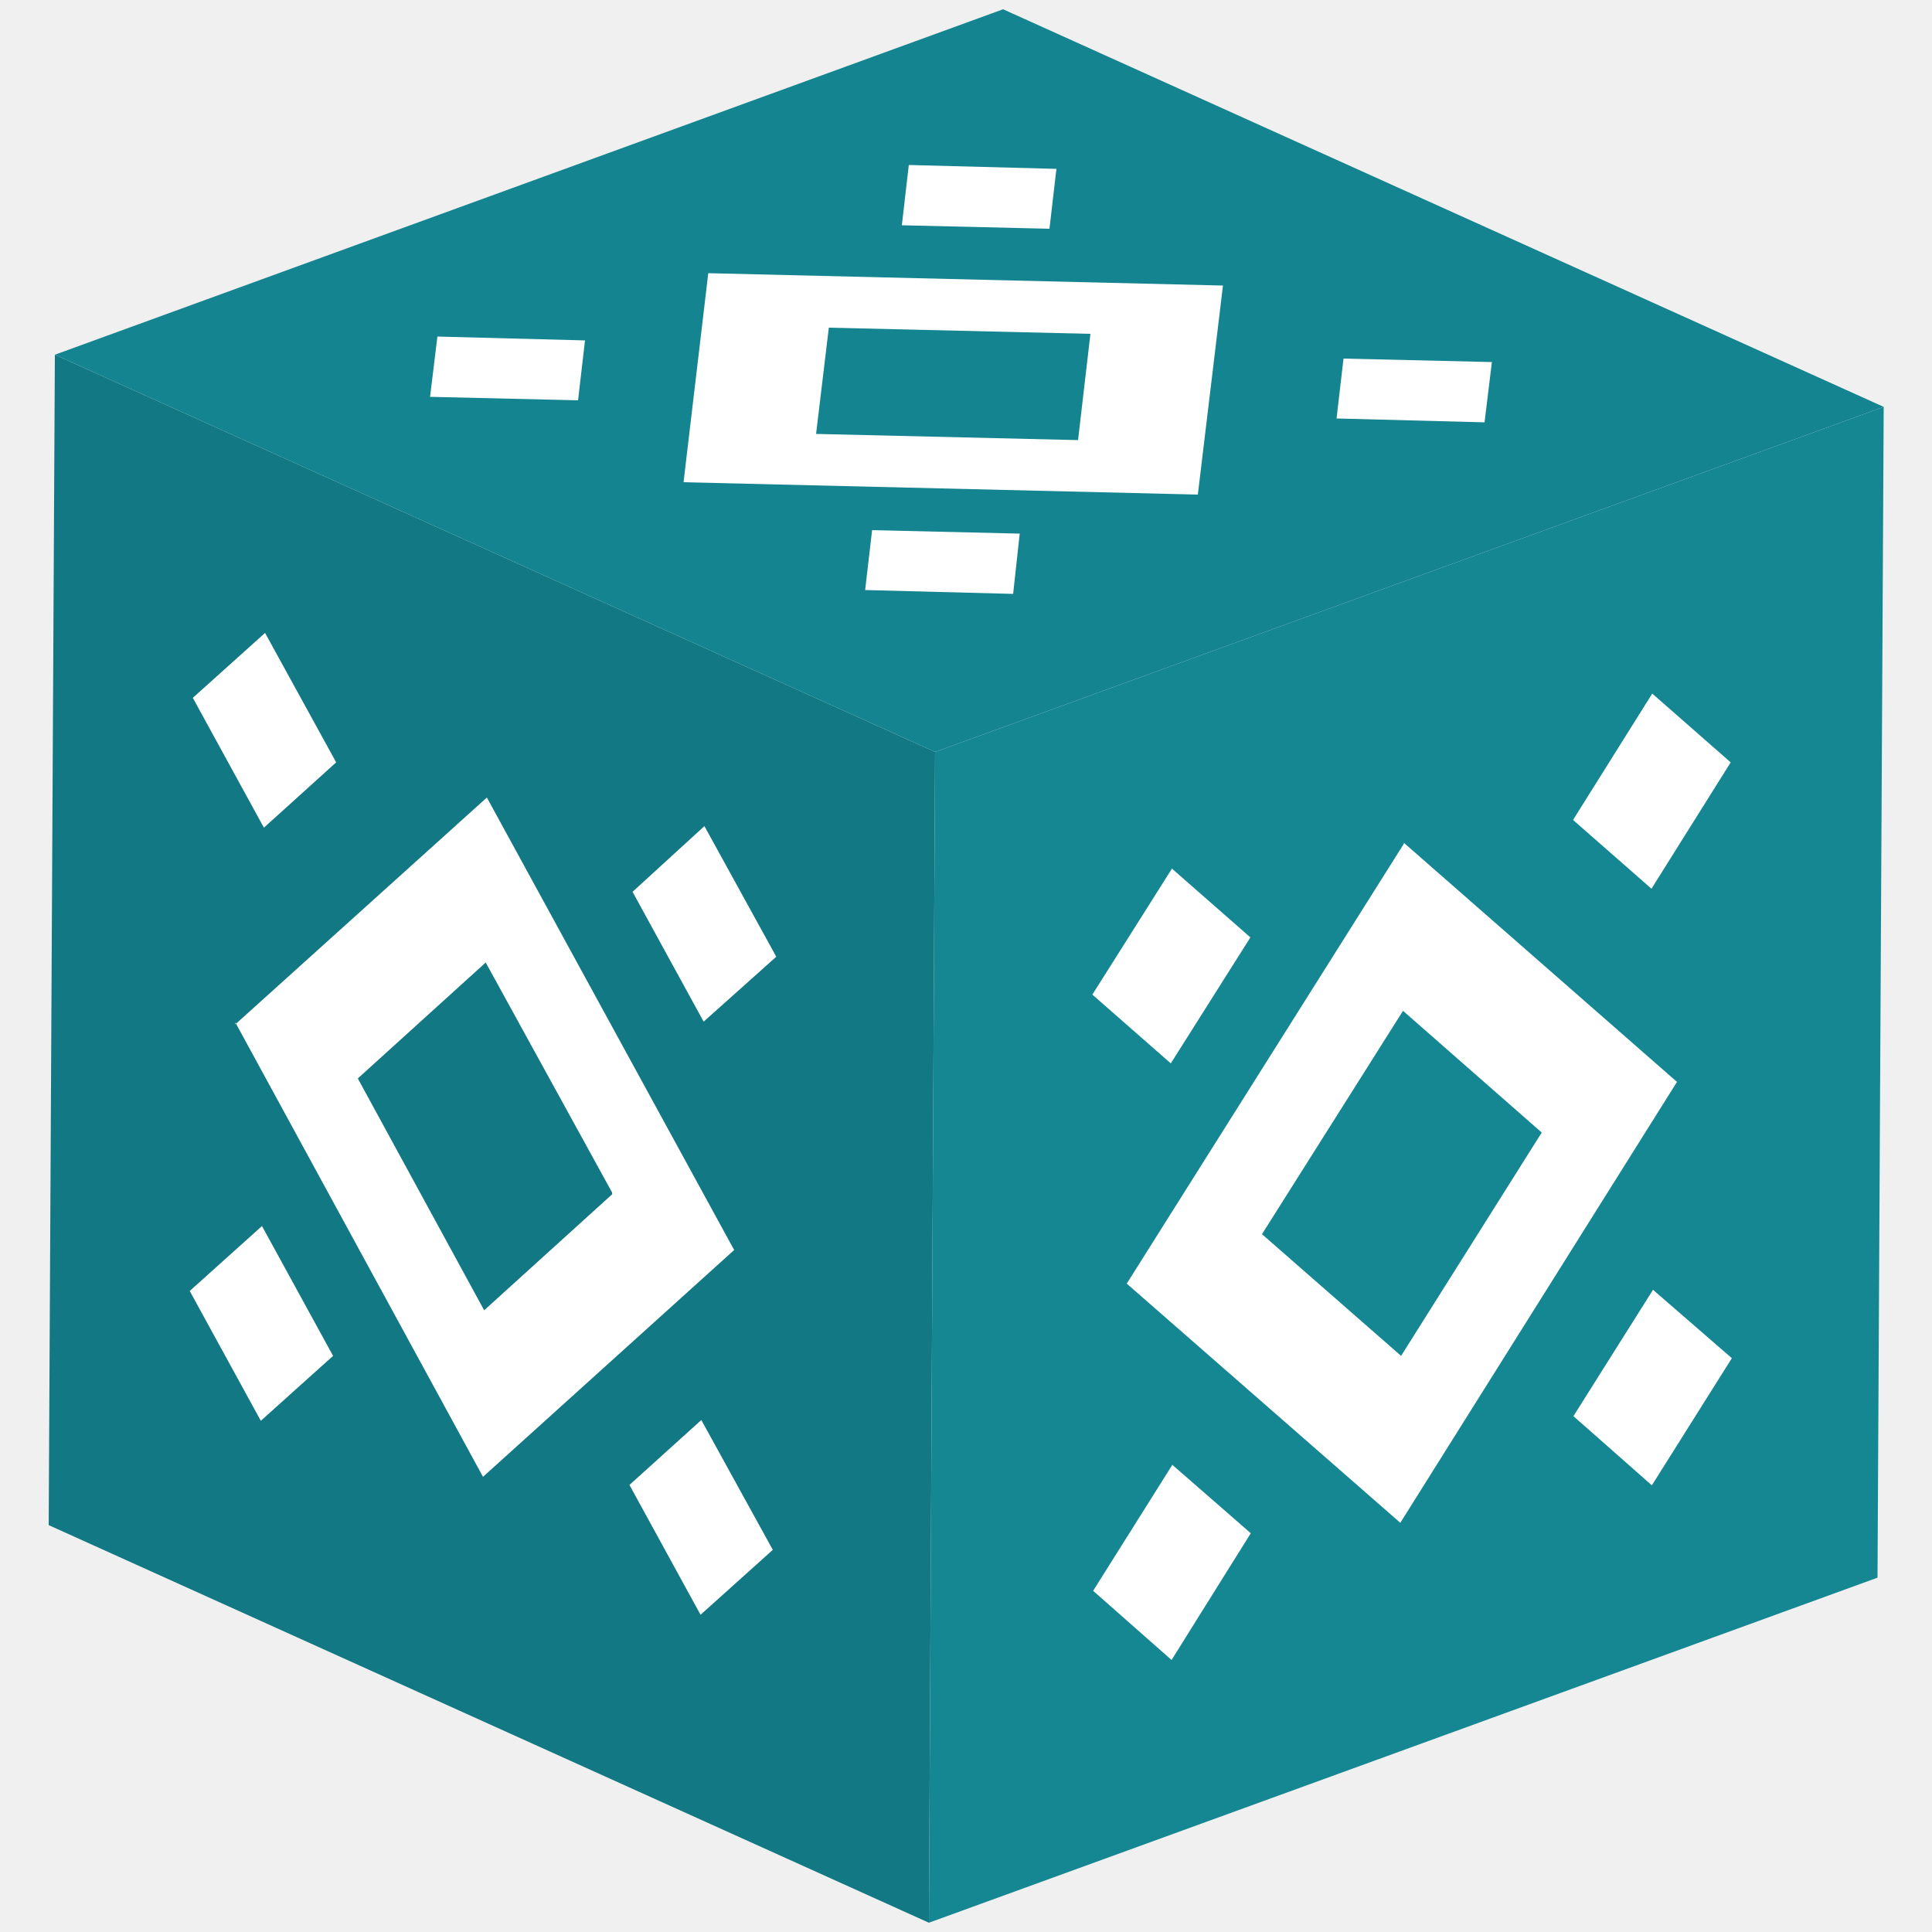
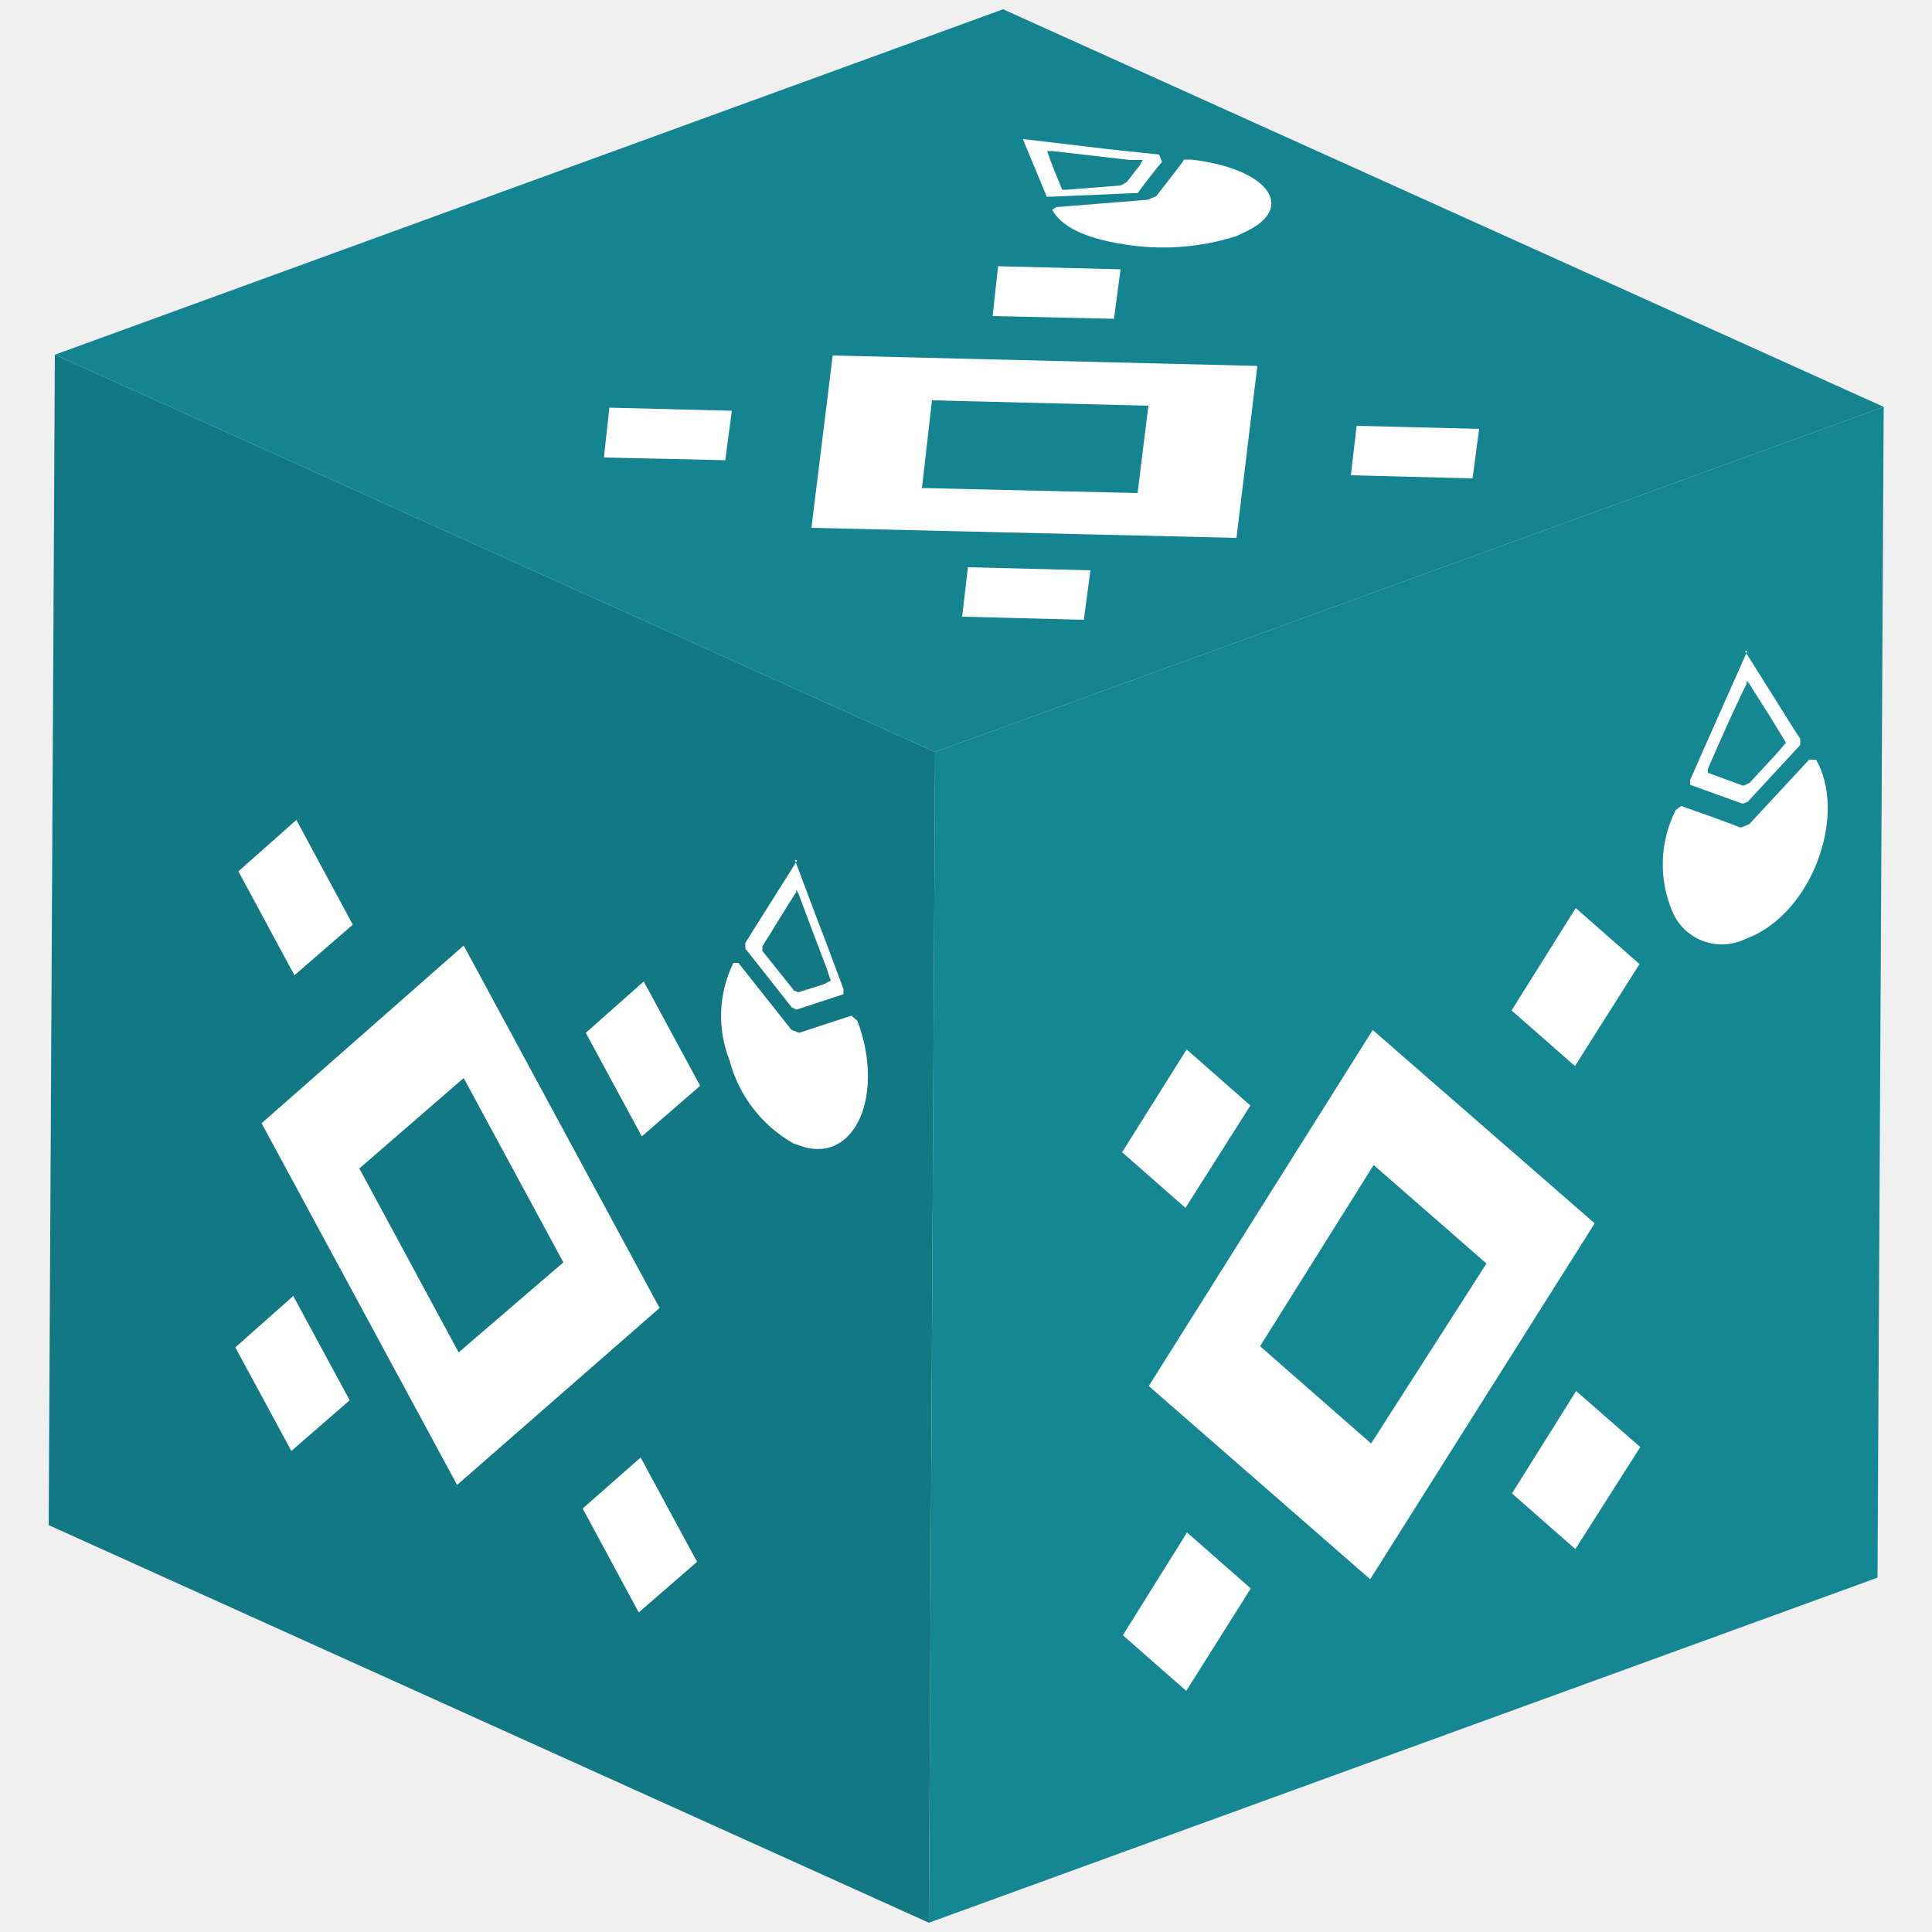
<svg xmlns="http://www.w3.org/2000/svg" id="Capa_1" data-name="Capa 1" width="50" height="50" viewBox="0 0 50 50">
  <defs>
    <clipPath id="clip-path">
      <polygon points="24.04 49.76 1.26 39.47 1.42 9.18 24.2 19.46 24.04 49.76" fill="none" />
    </clipPath>
    <clipPath id="clip-path-2">
      <polygon points="24.2 19.46 1.42 9.18 25.96 0.24 48.75 10.53 24.2 19.46" fill="none" />
    </clipPath>
    <clipPath id="clip-path-3">
      <polygon points="48.75 10.53 48.59 40.83 24.04 49.76 24.2 19.46 48.75 10.53" fill="none" />
    </clipPath>
  </defs>
  <g id="Figment_lido">
    <g style="isolation: isolate">
      <g>
        <polygon points="24.04 49.76 1.26 39.47 1.42 9.18 24.2 19.46 24.04 49.76" fill="#127883" />
        <g style="isolation: isolate">
          <g clip-path="url(#clip-path)">
            <g>
-               <path d="M15.84,30.91l-3.31,3-3.27-6,3.31-3,3.27,5.95m-9.75-4.4L12.5,38.22,19,32.35,12.6,20.64,6.09,26.51" fill="#fff" />
-               <polyline points="4.91 33.41 6.75 36.77 8.62 35.09 6.78 31.73 4.91 33.41" fill="#fff" />
-               <polyline points="4.99 18.06 6.83 21.42 8.7 19.73 6.86 16.38 4.99 18.06" fill="#fff" />
-               <polyline points="16.29 38.43 18.13 41.79 20 40.11 18.15 36.75 16.29 38.43" fill="#fff" />
-               <polyline points="16.37 23.08 18.21 26.44 20.09 24.76 18.23 21.38 16.37 23.08" fill="#fff" />
+               <path d="M11.87,35,9.3,30.24,12,27.9l2.58,4.77L11.87,35M12,24.47l-5.23,4.6,5.06,9.36,5.24-4.58L12,24.47" fill="#fff" />
+               <polyline points="7.67 21.22 6.17 22.55 7.62 25.24 9.13 23.93 7.67 21.22" fill="#fff" />
+               <polyline points="16.66 25.4 15.16 26.73 16.61 29.41 18.12 28.1 16.66 25.4" fill="#fff" />
+               <polyline points="7.59 33.54 6.09 34.87 7.54 37.55 9.05 36.24 7.59 33.54" fill="#fff" />
+               <polyline points="16.58 37.72 15.08 39.04 16.53 41.73 18.04 40.42 16.58 37.72" fill="#fff" />
+               <path d="M22.05,26.28l-1.37.45-.2-.08-1.37-1.73-.13,0a3.12,3.12,0,0,0-.1,2.52,3.49,3.49,0,0,0,1.65,2.15l.26.09c1.36.4,2.11-1.37,1.4-3.26l-.14-.12" fill="#fff" />
+               <path d="M20.53,25.61l-.8-1,0-.12c.3-.47.58-.95.88-1.41l0-.06.06.12c.24.65.48,1.28.72,1.91l.11.33-.2.1-.64.2-.13-.05m.1-3.36L19.29,24.4l0,.15,1.2,1.52.12.06,1.22-.4,0-.13-.47-1.26c-.27-.69-.52-1.38-.79-2.09" fill="#fff" />
            </g>
          </g>
        </g>
      </g>
      <g>
        <polygon points="24.2 19.46 1.42 9.18 25.96 0.24 48.75 10.53 24.2 19.46" fill="#148490" />
        <g style="isolation: isolate">
          <g clip-path="url(#clip-path-2)">
            <g>
-               <path d="M27.9,11.39l-6.78-.16.33-2.75,6.77.16-.32,2.75M18.33,7.07l-.64,5.41L31,12.8l.65-5.41L18.33,7.07" fill="#fff" />
-               <polyline points="11.32 8.71 11.13 10.27 14.96 10.36 15.14 8.81 11.32 8.71" fill="#fff" />
-               <polyline points="23.52 4.27 23.34 5.83 27.16 5.92 27.34 4.37 23.52 4.27" fill="#fff" />
-               <polyline points="22.57 13.72 22.39 15.27 26.22 15.37 26.39 13.81 22.57 13.72" fill="#fff" />
-               <polyline points="34.77 9.28 34.59 10.83 38.42 10.93 38.61 9.37 34.77 9.28" fill="#fff" />
+               <path d="M29.44,12.76l-5.58-.13.26-2.27,5.6.14-.28,2.26M21.55,9.2,21,13.66l11,.26.54-4.45-11-.27" fill="#fff" />
+               <polyline points="15.77 10.55 15.63 11.84 18.77 11.91 18.94 10.63 15.77 10.55" fill="#fff" />
+               <polyline points="25.83 6.89 25.69 8.18 28.83 8.25 29 6.97 25.83 6.89" fill="#fff" />
+               <polyline points="25.05 14.68 24.9 15.96 28.05 16.04 28.22 14.76 25.05 14.68" fill="#fff" />
+               <polyline points="35.11 11.02 34.96 12.3 38.11 12.38 38.28 11.1 35.11 11.02" fill="#fff" />
+               <path d="M30.63,4.16c-.23.31-.47.61-.71.92l-.22.09-2.36.19-.11.07c.23.42.82.73,1.84.89A6.26,6.26,0,0,0,32,6.11L32.23,6c1.34-.63.58-1.64-1.4-1.87l-.2,0" fill="#fff" />
+               <path d="M29,4.8l-1.39.11-.12,0c-.13-.32-.27-.64-.39-1l0,0h.14l2,.23.33,0-.08.15c-.12.14-.22.29-.34.43L29,4.8M26.48,3.62l.61,1.47.13,0L29.3,5l.14,0q.3-.41.63-.81L30,4l-1.32-.14-2.19-.26" fill="#fff" />
            </g>
          </g>
        </g>
      </g>
      <g>
        <polygon points="48.75 10.53 48.59 40.83 24.04 49.76 24.2 19.46 48.75 10.53" fill="#158793" />
        <g style="isolation: isolate">
          <g clip-path="url(#clip-path-3)">
            <g>
-               <path d="M36.26,35.09l-3.6-3.15,3.65-5.78,3.59,3.15-3.64,5.78m.07-13.25L29.16,33.22l7.08,6.19L43.4,28l-7.07-6.19" fill="#fff" />
-               <polyline points="30.33 22.48 28.27 25.74 30.3 27.52 32.36 24.26 30.33 22.48" fill="#fff" />
-               <polyline points="42.76 17.95 40.71 21.22 42.74 23 44.79 19.73 42.76 17.95" fill="#fff" />
-               <polyline points="30.34 37.91 28.29 41.17 30.32 42.96 32.37 39.68 30.34 37.91" fill="#fff" />
-               <polyline points="42.78 33.38 40.72 36.65 42.75 38.44 44.82 35.15 42.78 33.38" fill="#fff" />
+               <path d="M35.51,37.38l-2.9-2.54,2.94-4.69,2.92,2.55-3,4.68m.06-10.73-5.8,9.22,5.73,5,5.81-9.21-5.74-5" fill="#fff" />
+               <polyline points="30.71 27.16 29.04 29.82 30.68 31.26 32.36 28.61 30.71 27.16" fill="#fff" />
+               <polyline points="40.78 23.5 39.12 26.15 40.76 27.59 42.43 24.95 40.78 23.5" fill="#fff" />
+               <polyline points="30.72 39.66 29.06 42.32 30.7 43.76 32.37 41.11 30.72 39.66" fill="#fff" />
+               <polyline points="40.79 36 39.13 38.65 40.77 40.09 42.45 37.45 40.79 36" fill="#fff" />
+               <path d="M46.81,19.67l-1.54,1.66-.22.09c-.51-.2-1-.37-1.54-.56l-.14.1a3.12,3.12,0,0,0-.09,2.63,1.39,1.39,0,0,0,1.85.73l.3-.13C47,23.4,47.77,21,47,19.66h-.16" fill="#fff" />
+               <path d="M45.1,20.33,44.2,20l0-.1c.32-.74.64-1.47,1-2.2l0-.08.07.07c.27.44.55.86.81,1.3l.14.23-.23.27-.71.77-.15.07m.09-3.48c-.5,1.13-1,2.24-1.48,3.34l0,.12,1.36.49.13-.05,1.36-1.47,0-.16c-.19-.28-.36-.57-.54-.85l-.89-1.42" fill="#fff" />
            </g>
          </g>
        </g>
      </g>
    </g>
  </g>
</svg>
